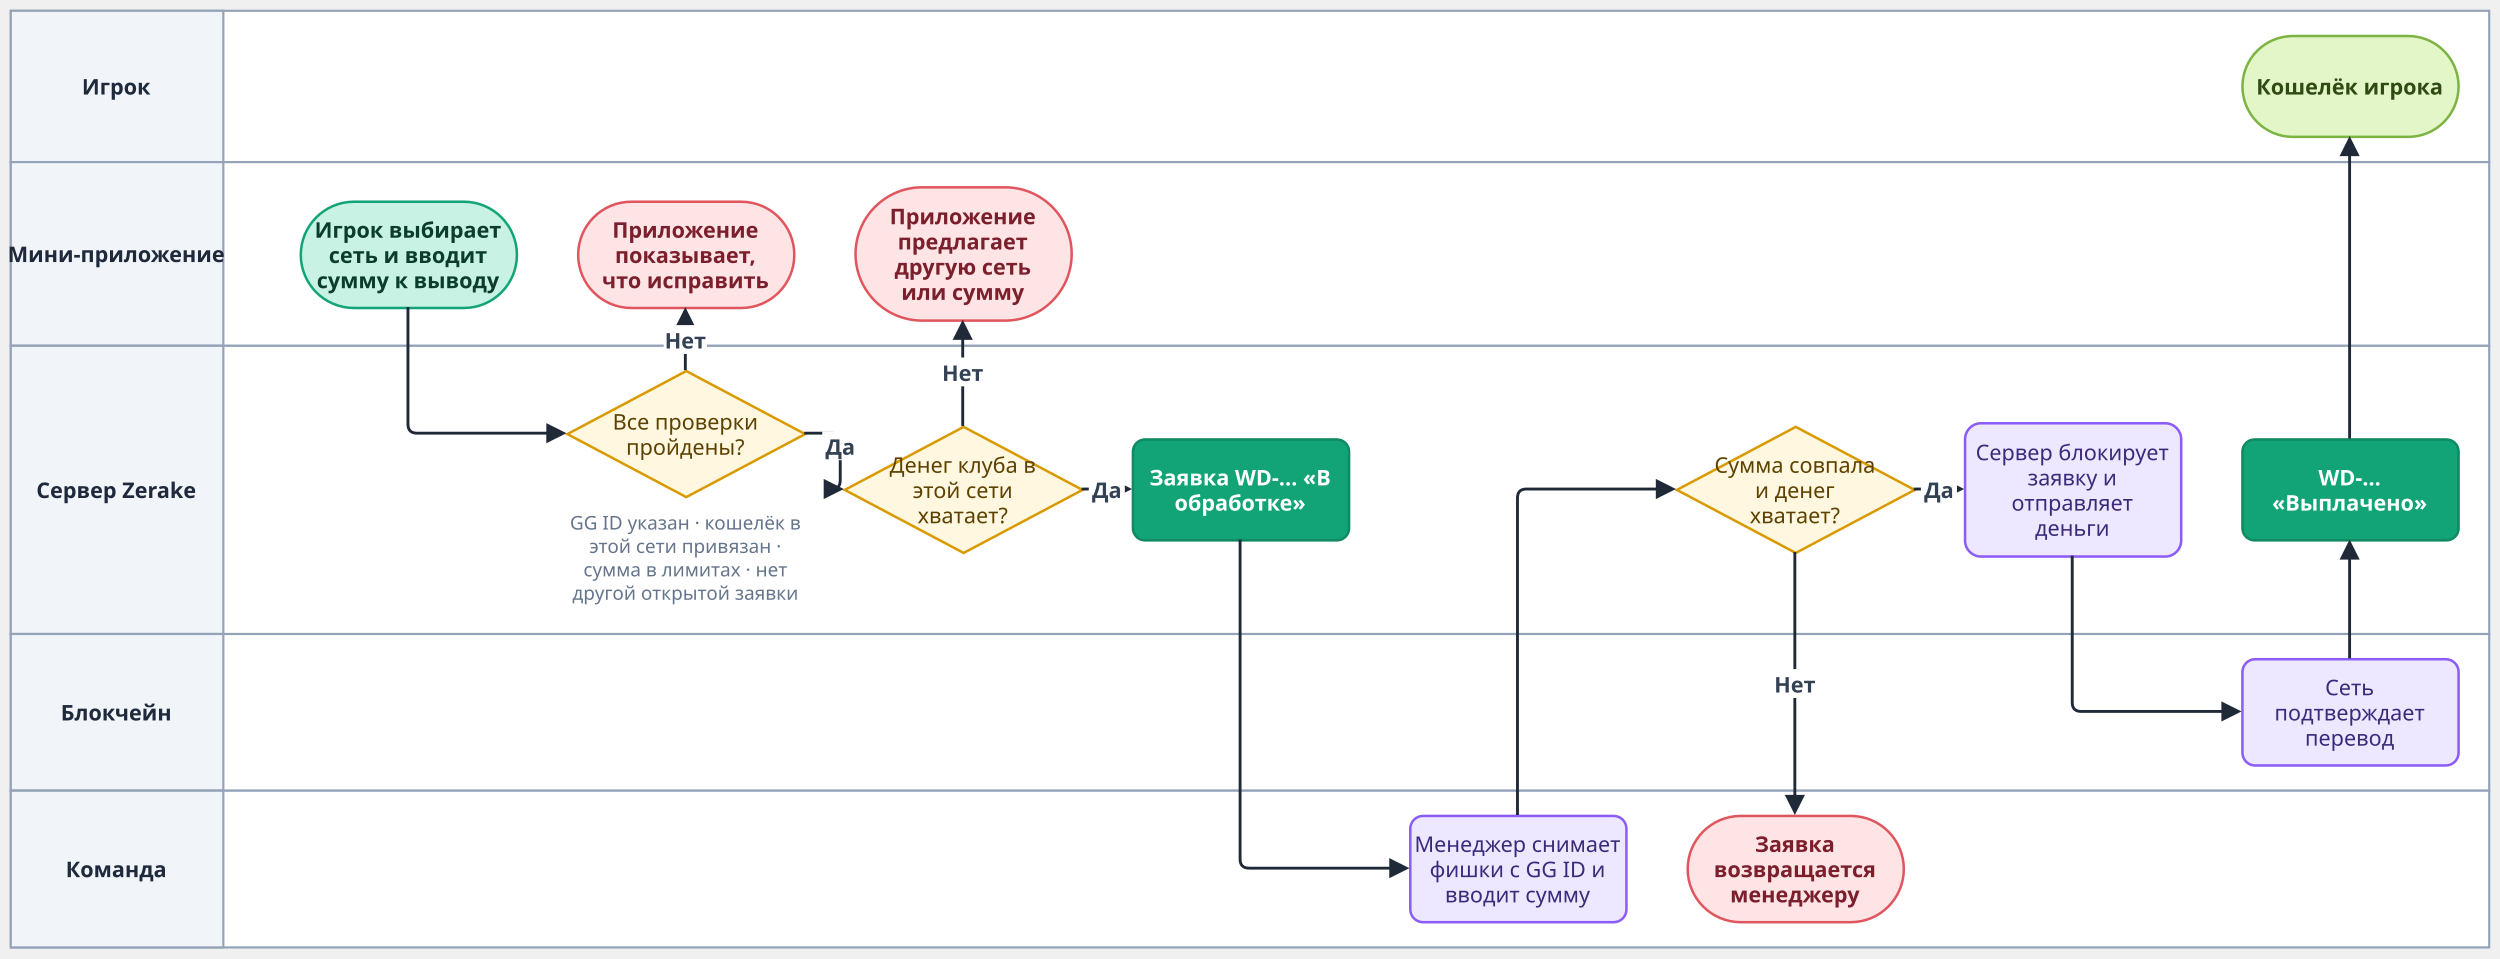
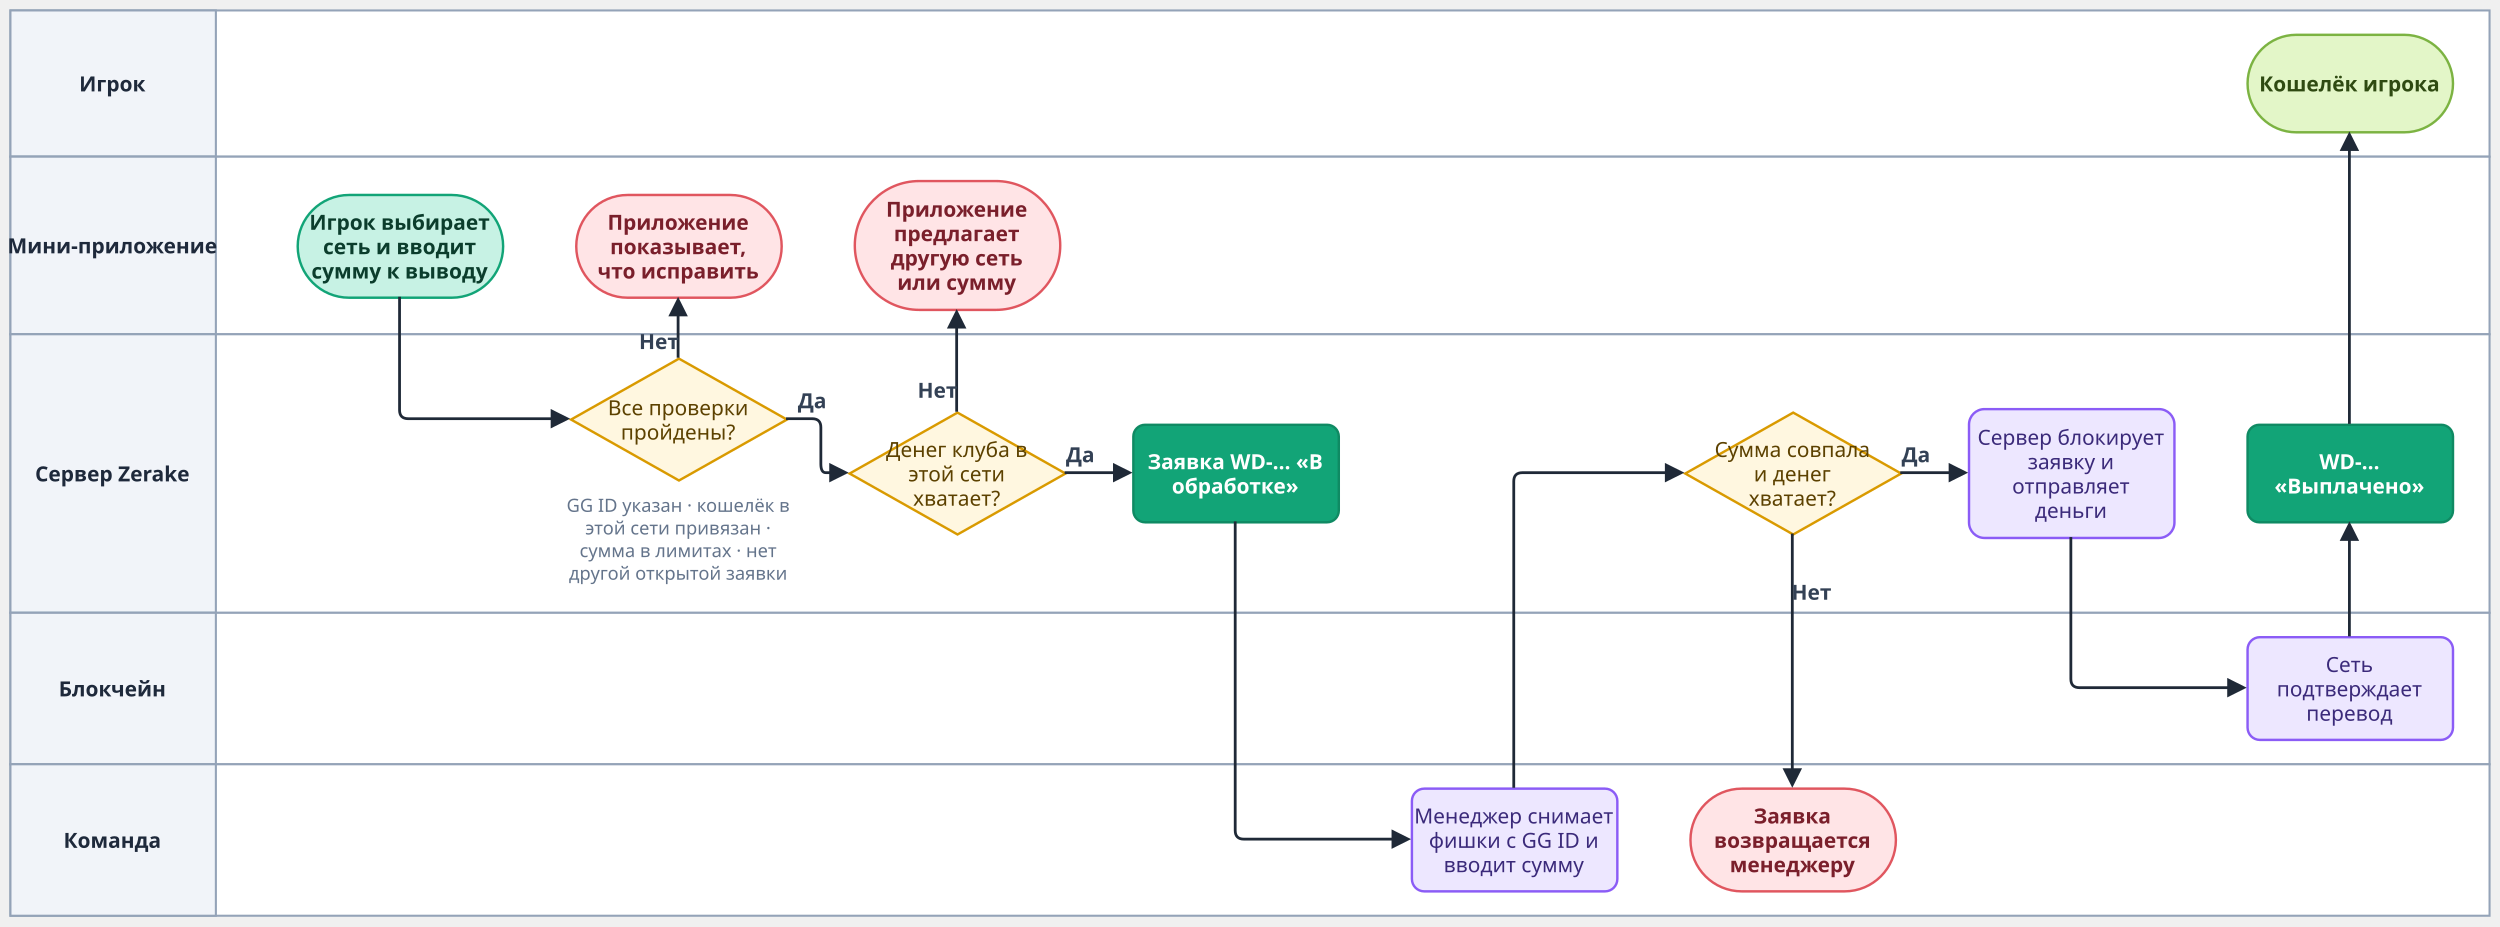
- <svg xmlns="http://www.w3.org/2000/svg" width="1388" height="532" role="img" aria-label="Снятие фишек и выплата" viewBox="506.5 -5.5 1388 532" style="">
+ <svg xmlns="http://www.w3.org/2000/svg" width="1436" height="532" role="img" aria-label="Снятие фишек и выплата" viewBox="482.5 -5.5 1436 532" style="">
  <g>
    <g />
-     <g transform="translate(512,0) scale(1)">
-       <g transform="translate(0.5,0.5)" style="visibility: visible;">
-         <rect x="0" y="0" width="1376" height="84" fill="#ffffff" stroke="#94a3b8" stroke-width="1.2" pointer-events="all" style="fill: light-dark(rgb(255, 255, 255), rgb(18, 18, 18)); stroke: light-dark(rgb(148, 163, 184), rgb(87, 100, 118));" />
+     <g transform="translate(488,0) scale(1)">
+       <g transform="translate(0.5,0.5)" style="visibility: visible;">
+         <rect x="0" y="0" width="1424" height="84" fill="#ffffff" stroke="#94a3b8" stroke-width="1.2" pointer-events="all" style="fill: light-dark(rgb(255, 255, 255), rgb(18, 18, 18)); stroke: light-dark(rgb(148, 163, 184), rgb(87, 100, 118));" />
      </g>
      <g transform="translate(0.5,0.5)" style="visibility: visible;">
        <rect x="0" y="0" width="118" height="84" fill="#f1f4f9" stroke="#94a3b8" stroke-width="1.2" pointer-events="all" style="fill: light-dark(rgb(241, 244, 249), rgb(25, 28, 32)); stroke: light-dark(rgb(148, 163, 184), rgb(87, 100, 118));" />
      </g>
      <g style="">
        <g fill="#1E293B" font-family="'Segoe UI'" font-weight="bold" text-anchor="middle" font-size="12px" style="fill: light-dark(rgb(30, 41, 59), rgb(195, 204, 220));">
          <text x="59" y="47">Игрок</text>
        </g>
      </g>
      <g transform="translate(0.5,0.5)" style="visibility: visible;">
-         <rect x="0" y="84" width="1376" height="102" fill="#ffffff" stroke="#94a3b8" stroke-width="1.2" pointer-events="all" style="fill: light-dark(rgb(255, 255, 255), rgb(18, 18, 18)); stroke: light-dark(rgb(148, 163, 184), rgb(87, 100, 118));" />
+         <rect x="0" y="84" width="1424" height="102" fill="#ffffff" stroke="#94a3b8" stroke-width="1.2" pointer-events="all" style="fill: light-dark(rgb(255, 255, 255), rgb(18, 18, 18)); stroke: light-dark(rgb(148, 163, 184), rgb(87, 100, 118));" />
      </g>
      <g transform="translate(0.5,0.5)" style="visibility: visible;">
        <rect x="0" y="84" width="118" height="102" fill="#f1f4f9" stroke="#94a3b8" stroke-width="1.2" pointer-events="all" style="fill: light-dark(rgb(241, 244, 249), rgb(25, 28, 32)); stroke: light-dark(rgb(148, 163, 184), rgb(87, 100, 118));" />
      </g>
      <g style="">
        <g fill="#1E293B" font-family="'Segoe UI'" font-weight="bold" text-anchor="middle" font-size="12px" style="fill: light-dark(rgb(30, 41, 59), rgb(195, 204, 220));">
          <text x="59" y="140">Мини-приложение</text>
        </g>
      </g>
      <g transform="translate(0.5,0.5)" style="visibility: visible;">
-         <rect x="0" y="186" width="1376" height="160" fill="#ffffff" stroke="#94a3b8" stroke-width="1.2" pointer-events="all" style="fill: light-dark(rgb(255, 255, 255), rgb(18, 18, 18)); stroke: light-dark(rgb(148, 163, 184), rgb(87, 100, 118));" />
+         <rect x="0" y="186" width="1424" height="160" fill="#ffffff" stroke="#94a3b8" stroke-width="1.2" pointer-events="all" style="fill: light-dark(rgb(255, 255, 255), rgb(18, 18, 18)); stroke: light-dark(rgb(148, 163, 184), rgb(87, 100, 118));" />
      </g>
      <g transform="translate(0.5,0.5)" style="visibility: visible;">
        <rect x="0" y="186" width="118" height="160" fill="#f1f4f9" stroke="#94a3b8" stroke-width="1.2" pointer-events="all" style="fill: light-dark(rgb(241, 244, 249), rgb(25, 28, 32)); stroke: light-dark(rgb(148, 163, 184), rgb(87, 100, 118));" />
      </g>
      <g style="">
        <g fill="#1E293B" font-family="'Segoe UI'" font-weight="bold" text-anchor="middle" font-size="12px" style="fill: light-dark(rgb(30, 41, 59), rgb(195, 204, 220));">
          <text x="59" y="271">Сервер Zerake</text>
        </g>
      </g>
      <g transform="translate(0.5,0.5)" style="visibility: visible;">
-         <rect x="0" y="346" width="1376" height="87" fill="#ffffff" stroke="#94a3b8" stroke-width="1.2" pointer-events="all" style="fill: light-dark(rgb(255, 255, 255), rgb(18, 18, 18)); stroke: light-dark(rgb(148, 163, 184), rgb(87, 100, 118));" />
+         <rect x="0" y="346" width="1424" height="87" fill="#ffffff" stroke="#94a3b8" stroke-width="1.2" pointer-events="all" style="fill: light-dark(rgb(255, 255, 255), rgb(18, 18, 18)); stroke: light-dark(rgb(148, 163, 184), rgb(87, 100, 118));" />
      </g>
      <g transform="translate(0.5,0.5)" style="visibility: visible;">
        <rect x="0" y="346" width="118" height="87" fill="#f1f4f9" stroke="#94a3b8" stroke-width="1.2" pointer-events="all" style="fill: light-dark(rgb(241, 244, 249), rgb(25, 28, 32)); stroke: light-dark(rgb(148, 163, 184), rgb(87, 100, 118));" />
      </g>
      <g style="">
        <g fill="#1E293B" font-family="'Segoe UI'" font-weight="bold" text-anchor="middle" font-size="12px" style="fill: light-dark(rgb(30, 41, 59), rgb(195, 204, 220));">
          <text x="59" y="394.5">Блокчейн</text>
        </g>
      </g>
      <g transform="translate(0.5,0.5)" style="visibility: visible;">
-         <rect x="0" y="433" width="1376" height="87" fill="#ffffff" stroke="#94a3b8" stroke-width="1.2" pointer-events="all" style="fill: light-dark(rgb(255, 255, 255), rgb(18, 18, 18)); stroke: light-dark(rgb(148, 163, 184), rgb(87, 100, 118));" />
+         <rect x="0" y="433" width="1424" height="87" fill="#ffffff" stroke="#94a3b8" stroke-width="1.2" pointer-events="all" style="fill: light-dark(rgb(255, 255, 255), rgb(18, 18, 18)); stroke: light-dark(rgb(148, 163, 184), rgb(87, 100, 118));" />
      </g>
      <g transform="translate(0.5,0.5)" style="visibility: visible;">
        <rect x="0" y="433" width="118" height="87" fill="#f1f4f9" stroke="#94a3b8" stroke-width="1.2" pointer-events="all" style="fill: light-dark(rgb(241, 244, 249), rgb(25, 28, 32)); stroke: light-dark(rgb(148, 163, 184), rgb(87, 100, 118));" />
      </g>
      <g style="">
        <g fill="#1E293B" font-family="'Segoe UI'" font-weight="bold" text-anchor="middle" font-size="12px" style="fill: light-dark(rgb(30, 41, 59), rgb(195, 204, 220));">
          <text x="59" y="481.5">Команда</text>
        </g>
      </g>
      <g transform="translate(0.5,0.5)" style="visibility: visible;">
-         <rect x="161" y="106" width="120" height="59" rx="29.5" ry="29.5" fill="#c7f2e4" stroke="#12a477" stroke-width="1.4" pointer-events="all" style="fill: light-dark(rgb(199, 242, 228), rgb(9, 46, 34)); stroke: light-dark(rgb(18, 164, 119), rgb(29, 155, 116));" />
+         <rect x="165" y="106" width="118" height="59" rx="29.5" ry="29.5" fill="#c7f2e4" stroke="#12a477" stroke-width="1.4" pointer-events="all" style="fill: light-dark(rgb(199, 242, 228), rgb(9, 46, 34)); stroke: light-dark(rgb(18, 164, 119), rgb(29, 155, 116));" />
      </g>
      <g style="">
        <g fill="#0B3D2C" font-family="'Segoe UI'" font-weight="bold" text-anchor="middle" font-size="12px" style="fill: light-dark(rgb(11, 61, 44), rgb(162, 205, 191));">
-           <text x="221" y="126.5">Игрок выбирает</text>
-           <text x="221" y="140.5">сеть и вводит</text>
-           <text x="221" y="154.5">сумму к выводу</text>
-         </g>
-       </g>
-       <g transform="translate(0.5,0.5)" style="visibility: visible;">
-         <rect x="289" y="272" width="172" height="62" fill="none" stroke="white" pointer-events="stroke" visibility="hidden" stroke-width="9" vector-effect="non-scaling-stroke" />
-         <rect x="289" y="272" width="172" height="62" fill="none" stroke="none" pointer-events="all" />
+           <text x="224" y="126.5">Игрок выбирает</text>
+           <text x="224" y="140.5">сеть и вводит</text>
+           <text x="224" y="154.5">сумму к выводу</text>
+         </g>
+       </g>
+       <g transform="translate(0.5,0.5)" style="visibility: visible;">
+         <rect x="302" y="272" width="164" height="62" fill="none" stroke="white" pointer-events="stroke" visibility="hidden" stroke-width="9" vector-effect="non-scaling-stroke" />
+         <rect x="302" y="272" width="164" height="62" fill="none" stroke="none" pointer-events="all" />
      </g>
      <g style="">
        <g fill="#64748B" font-family="'Segoe UI'" text-anchor="middle" font-size="10.5px" style="fill: light-dark(rgb(100, 116, 139), rgb(126, 140, 159));">
-           <text x="375" y="288.5">GG ID указан · кошелёк в</text>
-           <text x="375" y="301.5">этой сети привязан ·</text>
-           <text x="375" y="314.5">сумма в лимитах · нет</text>
-           <text x="375" y="327.5">другой открытой заявки</text>
-         </g>
-       </g>
-       <g transform="translate(0.5,0.5)" style="visibility: visible;">
-         <path d="M 375 200 L 441 235 L 375 270 L 309 235 Z" fill="#fff7e0" stroke="#d99a00" stroke-width="1.4" stroke-miterlimit="10" pointer-events="all" style="fill: light-dark(rgb(255, 247, 224), rgb(32, 25, 5)); stroke: light-dark(rgb(217, 154, 0), rgb(155, 101, 0));" />
+           <text x="384" y="288.5">GG ID указан · кошелёк в</text>
+           <text x="384" y="301.5">этой сети привязан ·</text>
+           <text x="384" y="314.5">сумма в лимитах · нет</text>
+           <text x="384" y="327.5">другой открытой заявки</text>
+         </g>
+       </g>
+       <g transform="translate(0.5,0.5)" style="visibility: visible;">
+         <path d="M 384 200 L 446 235 L 384 270 L 322 235 Z" fill="#fff7e0" stroke="#d99a00" stroke-width="1.4" stroke-miterlimit="10" pointer-events="all" style="fill: light-dark(rgb(255, 247, 224), rgb(32, 25, 5)); stroke: light-dark(rgb(217, 154, 0), rgb(155, 101, 0));" />
      </g>
      <g style="">
        <g fill="#5C4100" font-family="'Segoe UI'" text-anchor="middle" font-size="12px" style="fill: light-dark(rgb(92, 65, 0), rgb(202, 179, 123));">
-           <text x="375" y="233">Все проверки</text>
-           <text x="375" y="247">пройдены?</text>
-         </g>
-       </g>
-       <g transform="translate(0.5,0.5)" style="visibility: visible;">
-         <rect x="315" y="106" width="120" height="59" rx="29.5" ry="29.5" fill="#ffe4e6" stroke="#e0565f" stroke-width="1.4" pointer-events="all" style="fill: light-dark(rgb(255, 228, 230), rgb(54, 31, 33)); stroke: light-dark(rgb(224, 86, 95), rgb(230, 112, 120));" />
+           <text x="384" y="233">Все проверки</text>
+           <text x="384" y="247">пройдены?</text>
+         </g>
+       </g>
+       <g transform="translate(0.5,0.5)" style="visibility: visible;">
+         <rect x="325" y="106" width="118" height="59" rx="29.5" ry="29.5" fill="#ffe4e6" stroke="#e0565f" stroke-width="1.4" pointer-events="all" style="fill: light-dark(rgb(255, 228, 230), rgb(54, 31, 33)); stroke: light-dark(rgb(224, 86, 95), rgb(230, 112, 120));" />
      </g>
      <g style="">
        <g fill="#7A1F2B" font-family="'Segoe UI'" font-weight="bold" text-anchor="middle" font-size="12px" style="fill: light-dark(rgb(122, 31, 43), rgb(253, 175, 185));">
-           <text x="375" y="126.5">Приложение</text>
-           <text x="375" y="140.5">показывает,</text>
-           <text x="375" y="154.5">что исправить</text>
-         </g>
-       </g>
-       <g transform="translate(0.5,0.5)" style="visibility: visible;">
-         <path d="M 529 231 L 595 266 L 529 301 L 463 266 Z" fill="#fff7e0" stroke="#d99a00" stroke-width="1.4" stroke-miterlimit="10" pointer-events="all" style="fill: light-dark(rgb(255, 247, 224), rgb(32, 25, 5)); stroke: light-dark(rgb(217, 154, 0), rgb(155, 101, 0));" />
+           <text x="384" y="126.5">Приложение</text>
+           <text x="384" y="140.5">показывает,</text>
+           <text x="384" y="154.5">что исправить</text>
+         </g>
+       </g>
+       <g transform="translate(0.5,0.5)" style="visibility: visible;">
+         <path d="M 544 231 L 606 266 L 544 301 L 482 266 Z" fill="#fff7e0" stroke="#d99a00" stroke-width="1.4" stroke-miterlimit="10" pointer-events="all" style="fill: light-dark(rgb(255, 247, 224), rgb(32, 25, 5)); stroke: light-dark(rgb(217, 154, 0), rgb(155, 101, 0));" />
      </g>
      <g style="">
        <g fill="#5C4100" font-family="'Segoe UI'" text-anchor="middle" font-size="12px" style="fill: light-dark(rgb(92, 65, 0), rgb(202, 179, 123));">
-           <text x="529" y="257">Денег клуба в</text>
-           <text x="529" y="271">этой сети</text>
-           <text x="529" y="285">хватает?</text>
-         </g>
-       </g>
-       <g transform="translate(0.5,0.5)" style="visibility: visible;">
-         <rect x="469" y="98" width="120" height="74" rx="37" ry="37" fill="#ffe4e6" stroke="#e0565f" stroke-width="1.4" pointer-events="all" style="fill: light-dark(rgb(255, 228, 230), rgb(54, 31, 33)); stroke: light-dark(rgb(224, 86, 95), rgb(230, 112, 120));" />
+           <text x="544" y="257">Денег клуба в</text>
+           <text x="544" y="271">этой сети</text>
+           <text x="544" y="285">хватает?</text>
+         </g>
+       </g>
+       <g transform="translate(0.5,0.5)" style="visibility: visible;">
+         <rect x="485" y="98" width="118" height="74" rx="37" ry="37" fill="#ffe4e6" stroke="#e0565f" stroke-width="1.4" pointer-events="all" style="fill: light-dark(rgb(255, 228, 230), rgb(54, 31, 33)); stroke: light-dark(rgb(224, 86, 95), rgb(230, 112, 120));" />
      </g>
      <g style="">
        <g fill="#7A1F2B" font-family="'Segoe UI'" font-weight="bold" text-anchor="middle" font-size="12px" style="fill: light-dark(rgb(122, 31, 43), rgb(253, 175, 185));">
-           <text x="529" y="119">Приложение</text>
-           <text x="529" y="133">предлагает</text>
-           <text x="529" y="147">другую сеть</text>
-           <text x="529" y="161">или сумму</text>
-         </g>
-       </g>
-       <g transform="translate(0.5,0.5)" style="visibility: visible;">
-         <rect x="623" y="238" width="120" height="56" rx="6.72" ry="6.72" fill="#12a477" stroke="#0f8a63" stroke-width="1.4" pointer-events="all" style="fill: light-dark(rgb(18, 164, 119), rgb(29, 155, 116)); stroke: light-dark(rgb(15, 138, 99), rgb(62, 168, 134));" />
+           <text x="544" y="119">Приложение</text>
+           <text x="544" y="133">предлагает</text>
+           <text x="544" y="147">другую сеть</text>
+           <text x="544" y="161">или сумму</text>
+         </g>
+       </g>
+       <g transform="translate(0.5,0.5)" style="visibility: visible;">
+         <rect x="645" y="238" width="118" height="56" rx="6.72" ry="6.72" fill="#12a477" stroke="#0f8a63" stroke-width="1.4" pointer-events="all" style="fill: light-dark(rgb(18, 164, 119), rgb(29, 155, 116)); stroke: light-dark(rgb(15, 138, 99), rgb(62, 168, 134));" />
      </g>
      <g style="">
        <g fill="#FFFFFF" font-family="'Segoe UI'" font-weight="bold" text-anchor="middle" font-size="12px" style="fill: light-dark(rgb(255, 255, 255), rgb(18, 18, 18));">
-           <text x="683" y="264">Заявка WD-… «В</text>
-           <text x="683" y="278">обработке»</text>
-         </g>
-       </g>
-       <g transform="translate(0.5,0.5)" style="visibility: visible;">
-         <rect x="777" y="447" width="120" height="59" rx="7.08" ry="7.08" fill="#ede7ff" stroke="#8b5cf6" stroke-width="1.4" pointer-events="all" style="fill: light-dark(rgb(237, 231, 255), rgb(38, 33, 53)); stroke: light-dark(rgb(139, 92, 246), rgb(162, 122, 254));" />
+           <text x="704" y="264">Заявка WD-… «В</text>
+           <text x="704" y="278">обработке»</text>
+         </g>
+       </g>
+       <g transform="translate(0.5,0.5)" style="visibility: visible;">
+         <rect x="805" y="447" width="118" height="59" rx="7.08" ry="7.08" fill="#ede7ff" stroke="#8b5cf6" stroke-width="1.4" pointer-events="all" style="fill: light-dark(rgb(237, 231, 255), rgb(38, 33, 53)); stroke: light-dark(rgb(139, 92, 246), rgb(162, 122, 254));" />
      </g>
      <g style="">
        <g fill="#3B2A7A" font-family="'Segoe UI'" text-anchor="middle" font-size="12px" style="fill: light-dark(rgb(59, 42, 122), rgb(200, 185, 254));">
-           <text x="837" y="467.5">Менеджер снимает</text>
-           <text x="837" y="481.5">фишки с GG ID и</text>
-           <text x="837" y="495.5">вводит сумму</text>
-         </g>
-       </g>
-       <g transform="translate(0.5,0.5)" style="visibility: visible;">
-         <path d="M 991 231 L 1057 266 L 991 301 L 925 266 Z" fill="#fff7e0" stroke="#d99a00" stroke-width="1.4" stroke-miterlimit="10" pointer-events="all" style="fill: light-dark(rgb(255, 247, 224), rgb(32, 25, 5)); stroke: light-dark(rgb(217, 154, 0), rgb(155, 101, 0));" />
+           <text x="864" y="467.5">Менеджер снимает</text>
+           <text x="864" y="481.5">фишки с GG ID и</text>
+           <text x="864" y="495.5">вводит сумму</text>
+         </g>
+       </g>
+       <g transform="translate(0.5,0.5)" style="visibility: visible;">
+         <path d="M 1024 231 L 1086 266 L 1024 301 L 962 266 Z" fill="#fff7e0" stroke="#d99a00" stroke-width="1.4" stroke-miterlimit="10" pointer-events="all" style="fill: light-dark(rgb(255, 247, 224), rgb(32, 25, 5)); stroke: light-dark(rgb(217, 154, 0), rgb(155, 101, 0));" />
      </g>
      <g style="">
        <g fill="#5C4100" font-family="'Segoe UI'" text-anchor="middle" font-size="12px" style="fill: light-dark(rgb(92, 65, 0), rgb(202, 179, 123));">
-           <text x="991" y="257">Сумма совпала</text>
-           <text x="991" y="271">и денег</text>
-           <text x="991" y="285">хватает?</text>
-         </g>
-       </g>
-       <g transform="translate(0.5,0.5)" style="visibility: visible;">
-         <rect x="931" y="447" width="120" height="59" rx="29.5" ry="29.5" fill="#ffe4e6" stroke="#e0565f" stroke-width="1.4" pointer-events="all" style="fill: light-dark(rgb(255, 228, 230), rgb(54, 31, 33)); stroke: light-dark(rgb(224, 86, 95), rgb(230, 112, 120));" />
+           <text x="1024" y="257">Сумма совпала</text>
+           <text x="1024" y="271">и денег</text>
+           <text x="1024" y="285">хватает?</text>
+         </g>
+       </g>
+       <g transform="translate(0.5,0.5)" style="visibility: visible;">
+         <rect x="965" y="447" width="118" height="59" rx="29.5" ry="29.5" fill="#ffe4e6" stroke="#e0565f" stroke-width="1.4" pointer-events="all" style="fill: light-dark(rgb(255, 228, 230), rgb(54, 31, 33)); stroke: light-dark(rgb(224, 86, 95), rgb(230, 112, 120));" />
      </g>
      <g style="">
        <g fill="#7A1F2B" font-family="'Segoe UI'" font-weight="bold" text-anchor="middle" font-size="12px" style="fill: light-dark(rgb(122, 31, 43), rgb(253, 175, 185));">
-           <text x="991" y="467.5">Заявка</text>
-           <text x="991" y="481.5">возвращается</text>
-           <text x="991" y="495.5">менеджеру</text>
-         </g>
-       </g>
-       <g transform="translate(0.5,0.5)" style="visibility: visible;">
-         <rect x="1085" y="229" width="120" height="74" rx="8.88" ry="8.88" fill="#ede7ff" stroke="#8b5cf6" stroke-width="1.4" pointer-events="all" style="fill: light-dark(rgb(237, 231, 255), rgb(38, 33, 53)); stroke: light-dark(rgb(139, 92, 246), rgb(162, 122, 254));" />
+           <text x="1024" y="467.5">Заявка</text>
+           <text x="1024" y="481.5">возвращается</text>
+           <text x="1024" y="495.5">менеджеру</text>
+         </g>
+       </g>
+       <g transform="translate(0.5,0.5)" style="visibility: visible;">
+         <rect x="1125" y="229" width="118" height="74" rx="8.88" ry="8.88" fill="#ede7ff" stroke="#8b5cf6" stroke-width="1.4" pointer-events="all" style="fill: light-dark(rgb(237, 231, 255), rgb(38, 33, 53)); stroke: light-dark(rgb(139, 92, 246), rgb(162, 122, 254));" />
      </g>
      <g style="">
        <g fill="#3B2A7A" font-family="'Segoe UI'" text-anchor="middle" font-size="12px" style="fill: light-dark(rgb(59, 42, 122), rgb(200, 185, 254));">
-           <text x="1145" y="250">Сервер блокирует</text>
-           <text x="1145" y="264">заявку и</text>
-           <text x="1145" y="278">отправляет</text>
-           <text x="1145" y="292">деньги</text>
-         </g>
-       </g>
-       <g transform="translate(0.5,0.5)" style="visibility: visible;">
-         <rect x="1239" y="360" width="120" height="59" rx="7.08" ry="7.08" fill="#ede7ff" stroke="#8b5cf6" stroke-width="1.4" pointer-events="all" style="fill: light-dark(rgb(237, 231, 255), rgb(38, 33, 53)); stroke: light-dark(rgb(139, 92, 246), rgb(162, 122, 254));" />
+           <text x="1184" y="250">Сервер блокирует</text>
+           <text x="1184" y="264">заявку и</text>
+           <text x="1184" y="278">отправляет</text>
+           <text x="1184" y="292">деньги</text>
+         </g>
+       </g>
+       <g transform="translate(0.5,0.5)" style="visibility: visible;">
+         <rect x="1285" y="360" width="118" height="59" rx="7.08" ry="7.08" fill="#ede7ff" stroke="#8b5cf6" stroke-width="1.4" pointer-events="all" style="fill: light-dark(rgb(237, 231, 255), rgb(38, 33, 53)); stroke: light-dark(rgb(139, 92, 246), rgb(162, 122, 254));" />
      </g>
      <g style="">
        <g fill="#3B2A7A" font-family="'Segoe UI'" text-anchor="middle" font-size="12px" style="fill: light-dark(rgb(59, 42, 122), rgb(200, 185, 254));">
-           <text x="1299" y="380.5">Сеть</text>
-           <text x="1299" y="394.5">подтверждает</text>
-           <text x="1299" y="408.5">перевод</text>
-         </g>
-       </g>
-       <g transform="translate(0.5,0.5)" style="visibility: visible;">
-         <rect x="1239" y="238" width="120" height="56" rx="6.72" ry="6.72" fill="#12a477" stroke="#0f8a63" stroke-width="1.4" pointer-events="all" style="fill: light-dark(rgb(18, 164, 119), rgb(29, 155, 116)); stroke: light-dark(rgb(15, 138, 99), rgb(62, 168, 134));" />
+           <text x="1344" y="380.5">Сеть</text>
+           <text x="1344" y="394.5">подтверждает</text>
+           <text x="1344" y="408.5">перевод</text>
+         </g>
+       </g>
+       <g transform="translate(0.5,0.5)" style="visibility: visible;">
+         <rect x="1285" y="238" width="118" height="56" rx="6.72" ry="6.72" fill="#12a477" stroke="#0f8a63" stroke-width="1.4" pointer-events="all" style="fill: light-dark(rgb(18, 164, 119), rgb(29, 155, 116)); stroke: light-dark(rgb(15, 138, 99), rgb(62, 168, 134));" />
      </g>
      <g style="">
        <g fill="#FFFFFF" font-family="'Segoe UI'" font-weight="bold" text-anchor="middle" font-size="12px" style="fill: light-dark(rgb(255, 255, 255), rgb(18, 18, 18));">
-           <text x="1299" y="264">WD-…</text>
-           <text x="1299" y="278">«Выплачено»</text>
-         </g>
-       </g>
-       <g transform="translate(0.5,0.5)" style="visibility: visible;">
-         <rect x="1239" y="14" width="120" height="56" rx="28" ry="28" fill="#e3f6c8" stroke="#7cb342" stroke-width="1.4" pointer-events="all" style="fill: light-dark(rgb(227, 246, 200), rgb(22, 38, 0)); stroke: light-dark(rgb(124, 179, 66), rgb(69, 117, 20));" />
+           <text x="1344" y="264">WD-…</text>
+           <text x="1344" y="278">«Выплачено»</text>
+         </g>
+       </g>
+       <g transform="translate(0.5,0.5)" style="visibility: visible;">
+         <rect x="1285" y="14" width="118" height="56" rx="28" ry="28" fill="#e3f6c8" stroke="#7cb342" stroke-width="1.4" pointer-events="all" style="fill: light-dark(rgb(227, 246, 200), rgb(22, 38, 0)); stroke: light-dark(rgb(124, 179, 66), rgb(69, 117, 20));" />
      </g>
      <g style="">
        <g fill="#2F4A12" font-family="'Segoe UI'" font-weight="bold" text-anchor="middle" font-size="12px" style="fill: light-dark(rgb(47, 74, 18), rgb(168, 191, 143));">
-           <text x="1299" y="47">Кошелёк игрока</text>
-         </g>
-       </g>
-       <g style="visibility: visible;">
-         <path d="M 221 165 L 221 230 Q 221 235 226 235 L 298.61 235" fill="none" stroke="white" stroke-width="9.6" stroke-miterlimit="10" pointer-events="stroke" style="stroke: light-dark(rgb(31, 41, 55), rgb(196, 204, 216));" visibility="hidden" vector-effect="non-scaling-stroke" />
-         <path d="M 221 165 L 221 230 Q 221 235 226 235 L 298.61 235" fill="none" stroke="#1f2937" stroke-width="1.6" stroke-miterlimit="10" pointer-events="stroke" style="stroke: light-dark(rgb(31, 41, 55), rgb(196, 204, 216));" />
-         <path d="M 307.21 235 L 298.61 239.3 L 298.61 230.7 Z" fill="#1f2937" stroke="#1f2937" stroke-width="1.6" stroke-miterlimit="10" pointer-events="all" style="fill: light-dark(rgb(31, 41, 55), rgb(196, 204, 216)); stroke: light-dark(rgb(31, 41, 55), rgb(196, 204, 216));" />
-       </g>
-       <g style="visibility: visible;">
-         <path d="M 375 200 L 375 185 Q 375 180 375 182.5 L 375 183.75 Q 375 185 375 180.19 L 375 175.39" fill="none" stroke="white" stroke-width="9.6" stroke-miterlimit="10" pointer-events="stroke" style="stroke: light-dark(rgb(31, 41, 55), rgb(196, 204, 216));" visibility="hidden" vector-effect="non-scaling-stroke" />
-         <path d="M 375 200 L 375 185 Q 375 180 375 182.5 L 375 183.75 Q 375 185 375 180.19 L 375 175.39" fill="none" stroke="#1f2937" stroke-width="1.6" stroke-miterlimit="10" pointer-events="stroke" style="stroke: light-dark(rgb(31, 41, 55), rgb(196, 204, 216));" />
-         <path d="M 375 166.79 L 379.3 175.39 L 370.7 175.39 Z" fill="#1f2937" stroke="#1f2937" stroke-width="1.6" stroke-miterlimit="10" pointer-events="all" style="fill: light-dark(rgb(31, 41, 55), rgb(196, 204, 216)); stroke: light-dark(rgb(31, 41, 55), rgb(196, 204, 216));" />
-       </g>
-       <g style="">
-         <g fill="#334155" font-family="'Segoe UI'" font-weight="bold" text-anchor="middle" font-size="12px" style="fill: light-dark(rgb(51, 65, 85), rgb(172, 184, 201));">
-           <rect fill="#FFFFFF" stroke="none" x="363" y="175" width="24" height="16" stroke-width="0" style="fill: light-dark(rgb(255, 255, 255), rgb(18, 18, 18));" />
-           <text x="375" y="188">Нет</text>
-         </g>
-       </g>
-       <g style="visibility: visible;">
-         <path d="M 441 235 L 456 235 Q 461 235 461 240 L 461 261 Q 461 266 456.81 266 L 452.61 266" fill="none" stroke="white" stroke-width="9.6" stroke-miterlimit="10" pointer-events="stroke" style="stroke: light-dark(rgb(31, 41, 55), rgb(196, 204, 216));" visibility="hidden" vector-effect="non-scaling-stroke" />
-         <path d="M 441 235 L 456 235 Q 461 235 461 240 L 461 261 Q 461 266 456.81 266 L 452.61 266" fill="none" stroke="#1f2937" stroke-width="1.6" stroke-miterlimit="10" pointer-events="stroke" style="stroke: light-dark(rgb(31, 41, 55), rgb(196, 204, 216));" />
-         <path d="M 461.21 266 L 452.61 270.3 L 452.61 261.7 Z" fill="#1f2937" stroke="#1f2937" stroke-width="1.6" stroke-miterlimit="10" pointer-events="all" style="fill: light-dark(rgb(31, 41, 55), rgb(196, 204, 216)); stroke: light-dark(rgb(31, 41, 55), rgb(196, 204, 216));" />
-       </g>
-       <g style="">
-         <g fill="#334155" font-family="'Segoe UI'" font-weight="bold" text-anchor="middle" font-size="12px" style="fill: light-dark(rgb(51, 65, 85), rgb(172, 184, 201));">
-           <rect fill="#FFFFFF" stroke="none" x="451" y="234" width="20" height="16" stroke-width="0" style="fill: light-dark(rgb(255, 255, 255), rgb(18, 18, 18));" />
-           <text x="461" y="247">Да</text>
-         </g>
-       </g>
-       <g style="visibility: visible;">
-         <path d="M 529 231 L 529 182.39" fill="none" stroke="white" stroke-width="9.6" stroke-miterlimit="10" pointer-events="stroke" style="stroke: light-dark(rgb(31, 41, 55), rgb(196, 204, 216));" visibility="hidden" vector-effect="non-scaling-stroke" />
-         <path d="M 529 231 L 529 182.39" fill="none" stroke="#1f2937" stroke-width="1.6" stroke-miterlimit="10" pointer-events="stroke" style="stroke: light-dark(rgb(31, 41, 55), rgb(196, 204, 216));" />
-         <path d="M 529 173.79 L 533.3 182.39 L 524.7 182.39 Z" fill="#1f2937" stroke="#1f2937" stroke-width="1.6" stroke-miterlimit="10" pointer-events="all" style="fill: light-dark(rgb(31, 41, 55), rgb(196, 204, 216)); stroke: light-dark(rgb(31, 41, 55), rgb(196, 204, 216));" />
-       </g>
-       <g style="">
-         <g fill="#334155" font-family="'Segoe UI'" font-weight="bold" text-anchor="middle" font-size="12px" style="fill: light-dark(rgb(51, 65, 85), rgb(172, 184, 201));">
-           <rect fill="#FFFFFF" stroke="none" x="517" y="193" width="24" height="16" stroke-width="0" style="fill: light-dark(rgb(255, 255, 255), rgb(18, 18, 18));" />
-           <text x="529" y="206">Нет</text>
-         </g>
-       </g>
-       <g style="visibility: visible;">
-         <path d="M 595 266 L 610 266 Q 615 266 610 266 L 606.5 266 Q 603 266 607.81 266 L 612.61 266" fill="none" stroke="white" stroke-width="9.6" stroke-miterlimit="10" pointer-events="stroke" style="stroke: light-dark(rgb(31, 41, 55), rgb(196, 204, 216));" visibility="hidden" vector-effect="non-scaling-stroke" />
-         <path d="M 595 266 L 610 266 Q 615 266 610 266 L 606.5 266 Q 603 266 607.81 266 L 612.61 266" fill="none" stroke="#1f2937" stroke-width="1.6" stroke-miterlimit="10" pointer-events="stroke" style="stroke: light-dark(rgb(31, 41, 55), rgb(196, 204, 216));" />
-         <path d="M 621.21 266 L 612.61 270.3 L 612.61 261.7 Z" fill="#1f2937" stroke="#1f2937" stroke-width="1.6" stroke-miterlimit="10" pointer-events="all" style="fill: light-dark(rgb(31, 41, 55), rgb(196, 204, 216)); stroke: light-dark(rgb(31, 41, 55), rgb(196, 204, 216));" />
-       </g>
-       <g style="">
-         <g fill="#334155" font-family="'Segoe UI'" font-weight="bold" text-anchor="middle" font-size="12px" style="fill: light-dark(rgb(51, 65, 85), rgb(172, 184, 201));">
-           <rect fill="#FFFFFF" stroke="none" x="599" y="258" width="20" height="16" stroke-width="0" style="fill: light-dark(rgb(255, 255, 255), rgb(18, 18, 18));" />
-           <text x="609" y="271">Да</text>
-         </g>
-       </g>
-       <g style="visibility: visible;">
-         <path d="M 683 294 L 683 471.5 Q 683 476.5 688 476.5 L 766.61 476.5" fill="none" stroke="white" stroke-width="9.6" stroke-miterlimit="10" pointer-events="stroke" style="stroke: light-dark(rgb(31, 41, 55), rgb(196, 204, 216));" visibility="hidden" vector-effect="non-scaling-stroke" />
-         <path d="M 683 294 L 683 471.5 Q 683 476.5 688 476.5 L 766.61 476.5" fill="none" stroke="#1f2937" stroke-width="1.6" stroke-miterlimit="10" pointer-events="stroke" style="stroke: light-dark(rgb(31, 41, 55), rgb(196, 204, 216));" />
-         <path d="M 775.21 476.5 L 766.61 480.8 L 766.61 472.2 Z" fill="#1f2937" stroke="#1f2937" stroke-width="1.6" stroke-miterlimit="10" pointer-events="all" style="fill: light-dark(rgb(31, 41, 55), rgb(196, 204, 216)); stroke: light-dark(rgb(31, 41, 55), rgb(196, 204, 216));" />
-       </g>
-       <g style="visibility: visible;">
-         <path d="M 837 447 L 837 271 Q 837 266 842 266 L 914.61 266" fill="none" stroke="white" stroke-width="9.6" stroke-miterlimit="10" pointer-events="stroke" style="stroke: light-dark(rgb(31, 41, 55), rgb(196, 204, 216));" visibility="hidden" vector-effect="non-scaling-stroke" />
-         <path d="M 837 447 L 837 271 Q 837 266 842 266 L 914.61 266" fill="none" stroke="#1f2937" stroke-width="1.6" stroke-miterlimit="10" pointer-events="stroke" style="stroke: light-dark(rgb(31, 41, 55), rgb(196, 204, 216));" />
-         <path d="M 923.21 266 L 914.61 270.3 L 914.61 261.7 Z" fill="#1f2937" stroke="#1f2937" stroke-width="1.6" stroke-miterlimit="10" pointer-events="all" style="fill: light-dark(rgb(31, 41, 55), rgb(196, 204, 216)); stroke: light-dark(rgb(31, 41, 55), rgb(196, 204, 216));" />
-       </g>
-       <g style="visibility: visible;">
-         <path d="M 991 301 L 991 436.61" fill="none" stroke="white" stroke-width="9.6" stroke-miterlimit="10" pointer-events="stroke" style="stroke: light-dark(rgb(31, 41, 55), rgb(196, 204, 216));" visibility="hidden" vector-effect="non-scaling-stroke" />
-         <path d="M 991 301 L 991 436.61" fill="none" stroke="#1f2937" stroke-width="1.6" stroke-miterlimit="10" pointer-events="stroke" style="stroke: light-dark(rgb(31, 41, 55), rgb(196, 204, 216));" />
-         <path d="M 991 445.21 L 986.7 436.61 L 995.3 436.61 Z" fill="#1f2937" stroke="#1f2937" stroke-width="1.6" stroke-miterlimit="10" pointer-events="all" style="fill: light-dark(rgb(31, 41, 55), rgb(196, 204, 216)); stroke: light-dark(rgb(31, 41, 55), rgb(196, 204, 216));" />
-       </g>
-       <g style="">
-         <g fill="#334155" font-family="'Segoe UI'" font-weight="bold" text-anchor="middle" font-size="12px" style="fill: light-dark(rgb(51, 65, 85), rgb(172, 184, 201));">
-           <rect fill="#FFFFFF" stroke="none" x="979" y="366" width="24" height="16" stroke-width="0" style="fill: light-dark(rgb(255, 255, 255), rgb(18, 18, 18));" />
-           <text x="991" y="379">Нет</text>
-         </g>
-       </g>
-       <g style="visibility: visible;">
-         <path d="M 1057 266 L 1072 266 Q 1077 266 1072 266 L 1068.5 266 Q 1065 266 1069.81 266 L 1074.61 266" fill="none" stroke="white" stroke-width="9.6" stroke-miterlimit="10" pointer-events="stroke" style="stroke: light-dark(rgb(31, 41, 55), rgb(196, 204, 216));" visibility="hidden" vector-effect="non-scaling-stroke" />
-         <path d="M 1057 266 L 1072 266 Q 1077 266 1072 266 L 1068.5 266 Q 1065 266 1069.81 266 L 1074.61 266" fill="none" stroke="#1f2937" stroke-width="1.6" stroke-miterlimit="10" pointer-events="stroke" style="stroke: light-dark(rgb(31, 41, 55), rgb(196, 204, 216));" />
-         <path d="M 1083.21 266 L 1074.61 270.3 L 1074.61 261.7 Z" fill="#1f2937" stroke="#1f2937" stroke-width="1.6" stroke-miterlimit="10" pointer-events="all" style="fill: light-dark(rgb(31, 41, 55), rgb(196, 204, 216)); stroke: light-dark(rgb(31, 41, 55), rgb(196, 204, 216));" />
-       </g>
-       <g style="">
-         <g fill="#334155" font-family="'Segoe UI'" font-weight="bold" text-anchor="middle" font-size="12px" style="fill: light-dark(rgb(51, 65, 85), rgb(172, 184, 201));">
-           <rect fill="#FFFFFF" stroke="none" x="1061" y="258" width="20" height="16" stroke-width="0" style="fill: light-dark(rgb(255, 255, 255), rgb(18, 18, 18));" />
-           <text x="1071" y="271">Да</text>
-         </g>
-       </g>
-       <g style="visibility: visible;">
-         <path d="M 1145 303 L 1145 384.5 Q 1145 389.5 1150 389.5 L 1228.61 389.5" fill="none" stroke="white" stroke-width="9.6" stroke-miterlimit="10" pointer-events="stroke" style="stroke: light-dark(rgb(31, 41, 55), rgb(196, 204, 216));" visibility="hidden" vector-effect="non-scaling-stroke" />
-         <path d="M 1145 303 L 1145 384.5 Q 1145 389.5 1150 389.5 L 1228.61 389.5" fill="none" stroke="#1f2937" stroke-width="1.6" stroke-miterlimit="10" pointer-events="stroke" style="stroke: light-dark(rgb(31, 41, 55), rgb(196, 204, 216));" />
-         <path d="M 1237.21 389.5 L 1228.61 393.8 L 1228.61 385.2 Z" fill="#1f2937" stroke="#1f2937" stroke-width="1.6" stroke-miterlimit="10" pointer-events="all" style="fill: light-dark(rgb(31, 41, 55), rgb(196, 204, 216)); stroke: light-dark(rgb(31, 41, 55), rgb(196, 204, 216));" />
-       </g>
-       <g style="visibility: visible;">
-         <path d="M 1299 360 L 1299 304.39" fill="none" stroke="white" stroke-width="9.6" stroke-miterlimit="10" pointer-events="stroke" style="stroke: light-dark(rgb(31, 41, 55), rgb(196, 204, 216));" visibility="hidden" vector-effect="non-scaling-stroke" />
-         <path d="M 1299 360 L 1299 304.39" fill="none" stroke="#1f2937" stroke-width="1.6" stroke-miterlimit="10" pointer-events="stroke" style="stroke: light-dark(rgb(31, 41, 55), rgb(196, 204, 216));" />
-         <path d="M 1299 295.79 L 1303.3 304.39 L 1294.7 304.39 Z" fill="#1f2937" stroke="#1f2937" stroke-width="1.6" stroke-miterlimit="10" pointer-events="all" style="fill: light-dark(rgb(31, 41, 55), rgb(196, 204, 216)); stroke: light-dark(rgb(31, 41, 55), rgb(196, 204, 216));" />
-       </g>
-       <g style="visibility: visible;">
-         <path d="M 1299 238 L 1299 80.39" fill="none" stroke="white" stroke-width="9.6" stroke-miterlimit="10" pointer-events="stroke" style="stroke: light-dark(rgb(31, 41, 55), rgb(196, 204, 216));" visibility="hidden" vector-effect="non-scaling-stroke" />
-         <path d="M 1299 238 L 1299 80.39" fill="none" stroke="#1f2937" stroke-width="1.6" stroke-miterlimit="10" pointer-events="stroke" style="stroke: light-dark(rgb(31, 41, 55), rgb(196, 204, 216));" />
-         <path d="M 1299 71.79 L 1303.3 80.39 L 1294.7 80.39 Z" fill="#1f2937" stroke="#1f2937" stroke-width="1.6" stroke-miterlimit="10" pointer-events="all" style="fill: light-dark(rgb(31, 41, 55), rgb(196, 204, 216)); stroke: light-dark(rgb(31, 41, 55), rgb(196, 204, 216));" />
+           <text x="1344" y="47">Кошелёк игрока</text>
+         </g>
+       </g>
+       <g style="visibility: visible;">
+         <path d="M 224 165 L 224 230 Q 224 235 229 235 L 311.61 235" fill="none" stroke="white" stroke-width="9.6" stroke-miterlimit="10" pointer-events="stroke" style="stroke: light-dark(rgb(31, 41, 55), rgb(196, 204, 216));" visibility="hidden" vector-effect="non-scaling-stroke" />
+         <path d="M 224 165 L 224 230 Q 224 235 229 235 L 311.61 235" fill="none" stroke="#1f2937" stroke-width="1.6" stroke-miterlimit="10" pointer-events="stroke" style="stroke: light-dark(rgb(31, 41, 55), rgb(196, 204, 216));" />
+         <path d="M 320.21 235 L 311.61 239.3 L 311.61 230.7 Z" fill="#1f2937" stroke="#1f2937" stroke-width="1.6" stroke-miterlimit="10" pointer-events="all" style="fill: light-dark(rgb(31, 41, 55), rgb(196, 204, 216)); stroke: light-dark(rgb(31, 41, 55), rgb(196, 204, 216));" />
+       </g>
+       <g style="visibility: visible;">
+         <path d="M 384 200 L 384 185 Q 384 180 384 182.5 L 384 183.75 Q 384 185 384 180.19 L 384 175.39" fill="none" stroke="white" stroke-width="9.6" stroke-miterlimit="10" pointer-events="stroke" style="stroke: light-dark(rgb(31, 41, 55), rgb(196, 204, 216));" visibility="hidden" vector-effect="non-scaling-stroke" />
+         <path d="M 384 200 L 384 185 Q 384 180 384 182.5 L 384 183.75 Q 384 185 384 180.19 L 384 175.39" fill="none" stroke="#1f2937" stroke-width="1.6" stroke-miterlimit="10" pointer-events="stroke" style="stroke: light-dark(rgb(31, 41, 55), rgb(196, 204, 216));" />
+         <path d="M 384 166.79 L 388.3 175.39 L 379.7 175.39 Z" fill="#1f2937" stroke="#1f2937" stroke-width="1.6" stroke-miterlimit="10" pointer-events="all" style="fill: light-dark(rgb(31, 41, 55), rgb(196, 204, 216)); stroke: light-dark(rgb(31, 41, 55), rgb(196, 204, 216));" />
+       </g>
+       <g style="">
+         <g fill="#334155" font-family="'Segoe UI'" font-weight="bold" text-anchor="middle" font-size="12px" style="fill: light-dark(rgb(51, 65, 85), rgb(172, 184, 201));">
+           <text x="373" y="195">Нет</text>
+         </g>
+       </g>
+       <g style="visibility: visible;">
+         <path d="M 446 235 L 461 235 Q 466 235 466 240 L 466 261 Q 466 266 468.81 266 L 471.61 266" fill="none" stroke="white" stroke-width="9.6" stroke-miterlimit="10" pointer-events="stroke" style="stroke: light-dark(rgb(31, 41, 55), rgb(196, 204, 216));" visibility="hidden" vector-effect="non-scaling-stroke" />
+         <path d="M 446 235 L 461 235 Q 466 235 466 240 L 466 261 Q 466 266 468.81 266 L 471.61 266" fill="none" stroke="#1f2937" stroke-width="1.6" stroke-miterlimit="10" pointer-events="stroke" style="stroke: light-dark(rgb(31, 41, 55), rgb(196, 204, 216));" />
+         <path d="M 480.21 266 L 471.61 270.3 L 471.61 261.7 Z" fill="#1f2937" stroke="#1f2937" stroke-width="1.6" stroke-miterlimit="10" pointer-events="all" style="fill: light-dark(rgb(31, 41, 55), rgb(196, 204, 216)); stroke: light-dark(rgb(31, 41, 55), rgb(196, 204, 216));" />
+       </g>
+       <g style="">
+         <g fill="#334155" font-family="'Segoe UI'" font-weight="bold" text-anchor="middle" font-size="12px" style="fill: light-dark(rgb(51, 65, 85), rgb(172, 184, 201));">
+           <text x="461" y="229">Да</text>
+         </g>
+       </g>
+       <g style="visibility: visible;">
+         <path d="M 544 231 L 544 182.39" fill="none" stroke="white" stroke-width="9.6" stroke-miterlimit="10" pointer-events="stroke" style="stroke: light-dark(rgb(31, 41, 55), rgb(196, 204, 216));" visibility="hidden" vector-effect="non-scaling-stroke" />
+         <path d="M 544 231 L 544 182.39" fill="none" stroke="#1f2937" stroke-width="1.6" stroke-miterlimit="10" pointer-events="stroke" style="stroke: light-dark(rgb(31, 41, 55), rgb(196, 204, 216));" />
+         <path d="M 544 173.79 L 548.3 182.39 L 539.7 182.39 Z" fill="#1f2937" stroke="#1f2937" stroke-width="1.6" stroke-miterlimit="10" pointer-events="all" style="fill: light-dark(rgb(31, 41, 55), rgb(196, 204, 216)); stroke: light-dark(rgb(31, 41, 55), rgb(196, 204, 216));" />
+       </g>
+       <g style="">
+         <g fill="#334155" font-family="'Segoe UI'" font-weight="bold" text-anchor="middle" font-size="12px" style="fill: light-dark(rgb(51, 65, 85), rgb(172, 184, 201));">
+           <text x="533" y="223">Нет</text>
+         </g>
+       </g>
+       <g style="visibility: visible;">
+         <path d="M 606 266 L 621 266 Q 626 266 625.5 266 L 625.25 266 Q 625 266 629.81 266 L 634.61 266" fill="none" stroke="white" stroke-width="9.6" stroke-miterlimit="10" pointer-events="stroke" style="stroke: light-dark(rgb(31, 41, 55), rgb(196, 204, 216));" visibility="hidden" vector-effect="non-scaling-stroke" />
+         <path d="M 606 266 L 621 266 Q 626 266 625.5 266 L 625.25 266 Q 625 266 629.81 266 L 634.61 266" fill="none" stroke="#1f2937" stroke-width="1.6" stroke-miterlimit="10" pointer-events="stroke" style="stroke: light-dark(rgb(31, 41, 55), rgb(196, 204, 216));" />
+         <path d="M 643.21 266 L 634.61 270.3 L 634.61 261.7 Z" fill="#1f2937" stroke="#1f2937" stroke-width="1.6" stroke-miterlimit="10" pointer-events="all" style="fill: light-dark(rgb(31, 41, 55), rgb(196, 204, 216)); stroke: light-dark(rgb(31, 41, 55), rgb(196, 204, 216));" />
+       </g>
+       <g style="">
+         <g fill="#334155" font-family="'Segoe UI'" font-weight="bold" text-anchor="middle" font-size="12px" style="fill: light-dark(rgb(51, 65, 85), rgb(172, 184, 201));">
+           <text x="615" y="260">Да</text>
+         </g>
+       </g>
+       <g style="visibility: visible;">
+         <path d="M 704 294 L 704 471.5 Q 704 476.5 709 476.5 L 794.61 476.5" fill="none" stroke="white" stroke-width="9.6" stroke-miterlimit="10" pointer-events="stroke" style="stroke: light-dark(rgb(31, 41, 55), rgb(196, 204, 216));" visibility="hidden" vector-effect="non-scaling-stroke" />
+         <path d="M 704 294 L 704 471.5 Q 704 476.5 709 476.5 L 794.61 476.5" fill="none" stroke="#1f2937" stroke-width="1.6" stroke-miterlimit="10" pointer-events="stroke" style="stroke: light-dark(rgb(31, 41, 55), rgb(196, 204, 216));" />
+         <path d="M 803.21 476.5 L 794.61 480.8 L 794.61 472.2 Z" fill="#1f2937" stroke="#1f2937" stroke-width="1.6" stroke-miterlimit="10" pointer-events="all" style="fill: light-dark(rgb(31, 41, 55), rgb(196, 204, 216)); stroke: light-dark(rgb(31, 41, 55), rgb(196, 204, 216));" />
+       </g>
+       <g style="visibility: visible;">
+         <path d="M 864 447 L 864 271 Q 864 266 869 266 L 951.61 266" fill="none" stroke="white" stroke-width="9.6" stroke-miterlimit="10" pointer-events="stroke" style="stroke: light-dark(rgb(31, 41, 55), rgb(196, 204, 216));" visibility="hidden" vector-effect="non-scaling-stroke" />
+         <path d="M 864 447 L 864 271 Q 864 266 869 266 L 951.61 266" fill="none" stroke="#1f2937" stroke-width="1.6" stroke-miterlimit="10" pointer-events="stroke" style="stroke: light-dark(rgb(31, 41, 55), rgb(196, 204, 216));" />
+         <path d="M 960.21 266 L 951.61 270.3 L 951.61 261.7 Z" fill="#1f2937" stroke="#1f2937" stroke-width="1.6" stroke-miterlimit="10" pointer-events="all" style="fill: light-dark(rgb(31, 41, 55), rgb(196, 204, 216)); stroke: light-dark(rgb(31, 41, 55), rgb(196, 204, 216));" />
+       </g>
+       <g style="visibility: visible;">
+         <path d="M 1024 301 L 1024 436.61" fill="none" stroke="white" stroke-width="9.6" stroke-miterlimit="10" pointer-events="stroke" style="stroke: light-dark(rgb(31, 41, 55), rgb(196, 204, 216));" visibility="hidden" vector-effect="non-scaling-stroke" />
+         <path d="M 1024 301 L 1024 436.61" fill="none" stroke="#1f2937" stroke-width="1.6" stroke-miterlimit="10" pointer-events="stroke" style="stroke: light-dark(rgb(31, 41, 55), rgb(196, 204, 216));" />
+         <path d="M 1024 445.21 L 1019.7 436.61 L 1028.3 436.61 Z" fill="#1f2937" stroke="#1f2937" stroke-width="1.6" stroke-miterlimit="10" pointer-events="all" style="fill: light-dark(rgb(31, 41, 55), rgb(196, 204, 216)); stroke: light-dark(rgb(31, 41, 55), rgb(196, 204, 216));" />
+       </g>
+       <g style="">
+         <g fill="#334155" font-family="'Segoe UI'" font-weight="bold" text-anchor="middle" font-size="12px" style="fill: light-dark(rgb(51, 65, 85), rgb(172, 184, 201));">
+           <text x="1035" y="339">Нет</text>
+         </g>
+       </g>
+       <g style="visibility: visible;">
+         <path d="M 1086 266 L 1101 266 Q 1106 266 1105.5 266 L 1105.25 266 Q 1105 266 1109.81 266 L 1114.61 266" fill="none" stroke="white" stroke-width="9.6" stroke-miterlimit="10" pointer-events="stroke" style="stroke: light-dark(rgb(31, 41, 55), rgb(196, 204, 216));" visibility="hidden" vector-effect="non-scaling-stroke" />
+         <path d="M 1086 266 L 1101 266 Q 1106 266 1105.5 266 L 1105.25 266 Q 1105 266 1109.81 266 L 1114.61 266" fill="none" stroke="#1f2937" stroke-width="1.6" stroke-miterlimit="10" pointer-events="stroke" style="stroke: light-dark(rgb(31, 41, 55), rgb(196, 204, 216));" />
+         <path d="M 1123.21 266 L 1114.61 270.3 L 1114.61 261.7 Z" fill="#1f2937" stroke="#1f2937" stroke-width="1.6" stroke-miterlimit="10" pointer-events="all" style="fill: light-dark(rgb(31, 41, 55), rgb(196, 204, 216)); stroke: light-dark(rgb(31, 41, 55), rgb(196, 204, 216));" />
+       </g>
+       <g style="">
+         <g fill="#334155" font-family="'Segoe UI'" font-weight="bold" text-anchor="middle" font-size="12px" style="fill: light-dark(rgb(51, 65, 85), rgb(172, 184, 201));">
+           <text x="1095" y="260">Да</text>
+         </g>
+       </g>
+       <g style="visibility: visible;">
+         <path d="M 1184 303 L 1184 384.5 Q 1184 389.5 1189 389.5 L 1274.61 389.5" fill="none" stroke="white" stroke-width="9.6" stroke-miterlimit="10" pointer-events="stroke" style="stroke: light-dark(rgb(31, 41, 55), rgb(196, 204, 216));" visibility="hidden" vector-effect="non-scaling-stroke" />
+         <path d="M 1184 303 L 1184 384.5 Q 1184 389.5 1189 389.5 L 1274.61 389.5" fill="none" stroke="#1f2937" stroke-width="1.6" stroke-miterlimit="10" pointer-events="stroke" style="stroke: light-dark(rgb(31, 41, 55), rgb(196, 204, 216));" />
+         <path d="M 1283.21 389.5 L 1274.61 393.8 L 1274.61 385.2 Z" fill="#1f2937" stroke="#1f2937" stroke-width="1.6" stroke-miterlimit="10" pointer-events="all" style="fill: light-dark(rgb(31, 41, 55), rgb(196, 204, 216)); stroke: light-dark(rgb(31, 41, 55), rgb(196, 204, 216));" />
+       </g>
+       <g style="visibility: visible;">
+         <path d="M 1344 360 L 1344 304.39" fill="none" stroke="white" stroke-width="9.6" stroke-miterlimit="10" pointer-events="stroke" style="stroke: light-dark(rgb(31, 41, 55), rgb(196, 204, 216));" visibility="hidden" vector-effect="non-scaling-stroke" />
+         <path d="M 1344 360 L 1344 304.39" fill="none" stroke="#1f2937" stroke-width="1.6" stroke-miterlimit="10" pointer-events="stroke" style="stroke: light-dark(rgb(31, 41, 55), rgb(196, 204, 216));" />
+         <path d="M 1344 295.79 L 1348.3 304.39 L 1339.7 304.39 Z" fill="#1f2937" stroke="#1f2937" stroke-width="1.6" stroke-miterlimit="10" pointer-events="all" style="fill: light-dark(rgb(31, 41, 55), rgb(196, 204, 216)); stroke: light-dark(rgb(31, 41, 55), rgb(196, 204, 216));" />
+       </g>
+       <g style="visibility: visible;">
+         <path d="M 1344 238 L 1344 80.39" fill="none" stroke="white" stroke-width="9.6" stroke-miterlimit="10" pointer-events="stroke" style="stroke: light-dark(rgb(31, 41, 55), rgb(196, 204, 216));" visibility="hidden" vector-effect="non-scaling-stroke" />
+         <path d="M 1344 238 L 1344 80.39" fill="none" stroke="#1f2937" stroke-width="1.6" stroke-miterlimit="10" pointer-events="stroke" style="stroke: light-dark(rgb(31, 41, 55), rgb(196, 204, 216));" />
+         <path d="M 1344 71.79 L 1348.3 80.39 L 1339.7 80.39 Z" fill="#1f2937" stroke="#1f2937" stroke-width="1.6" stroke-miterlimit="10" pointer-events="all" style="fill: light-dark(rgb(31, 41, 55), rgb(196, 204, 216)); stroke: light-dark(rgb(31, 41, 55), rgb(196, 204, 216));" />
      </g>
    </g>
    <g />
    <g />
  </g>
</svg>
